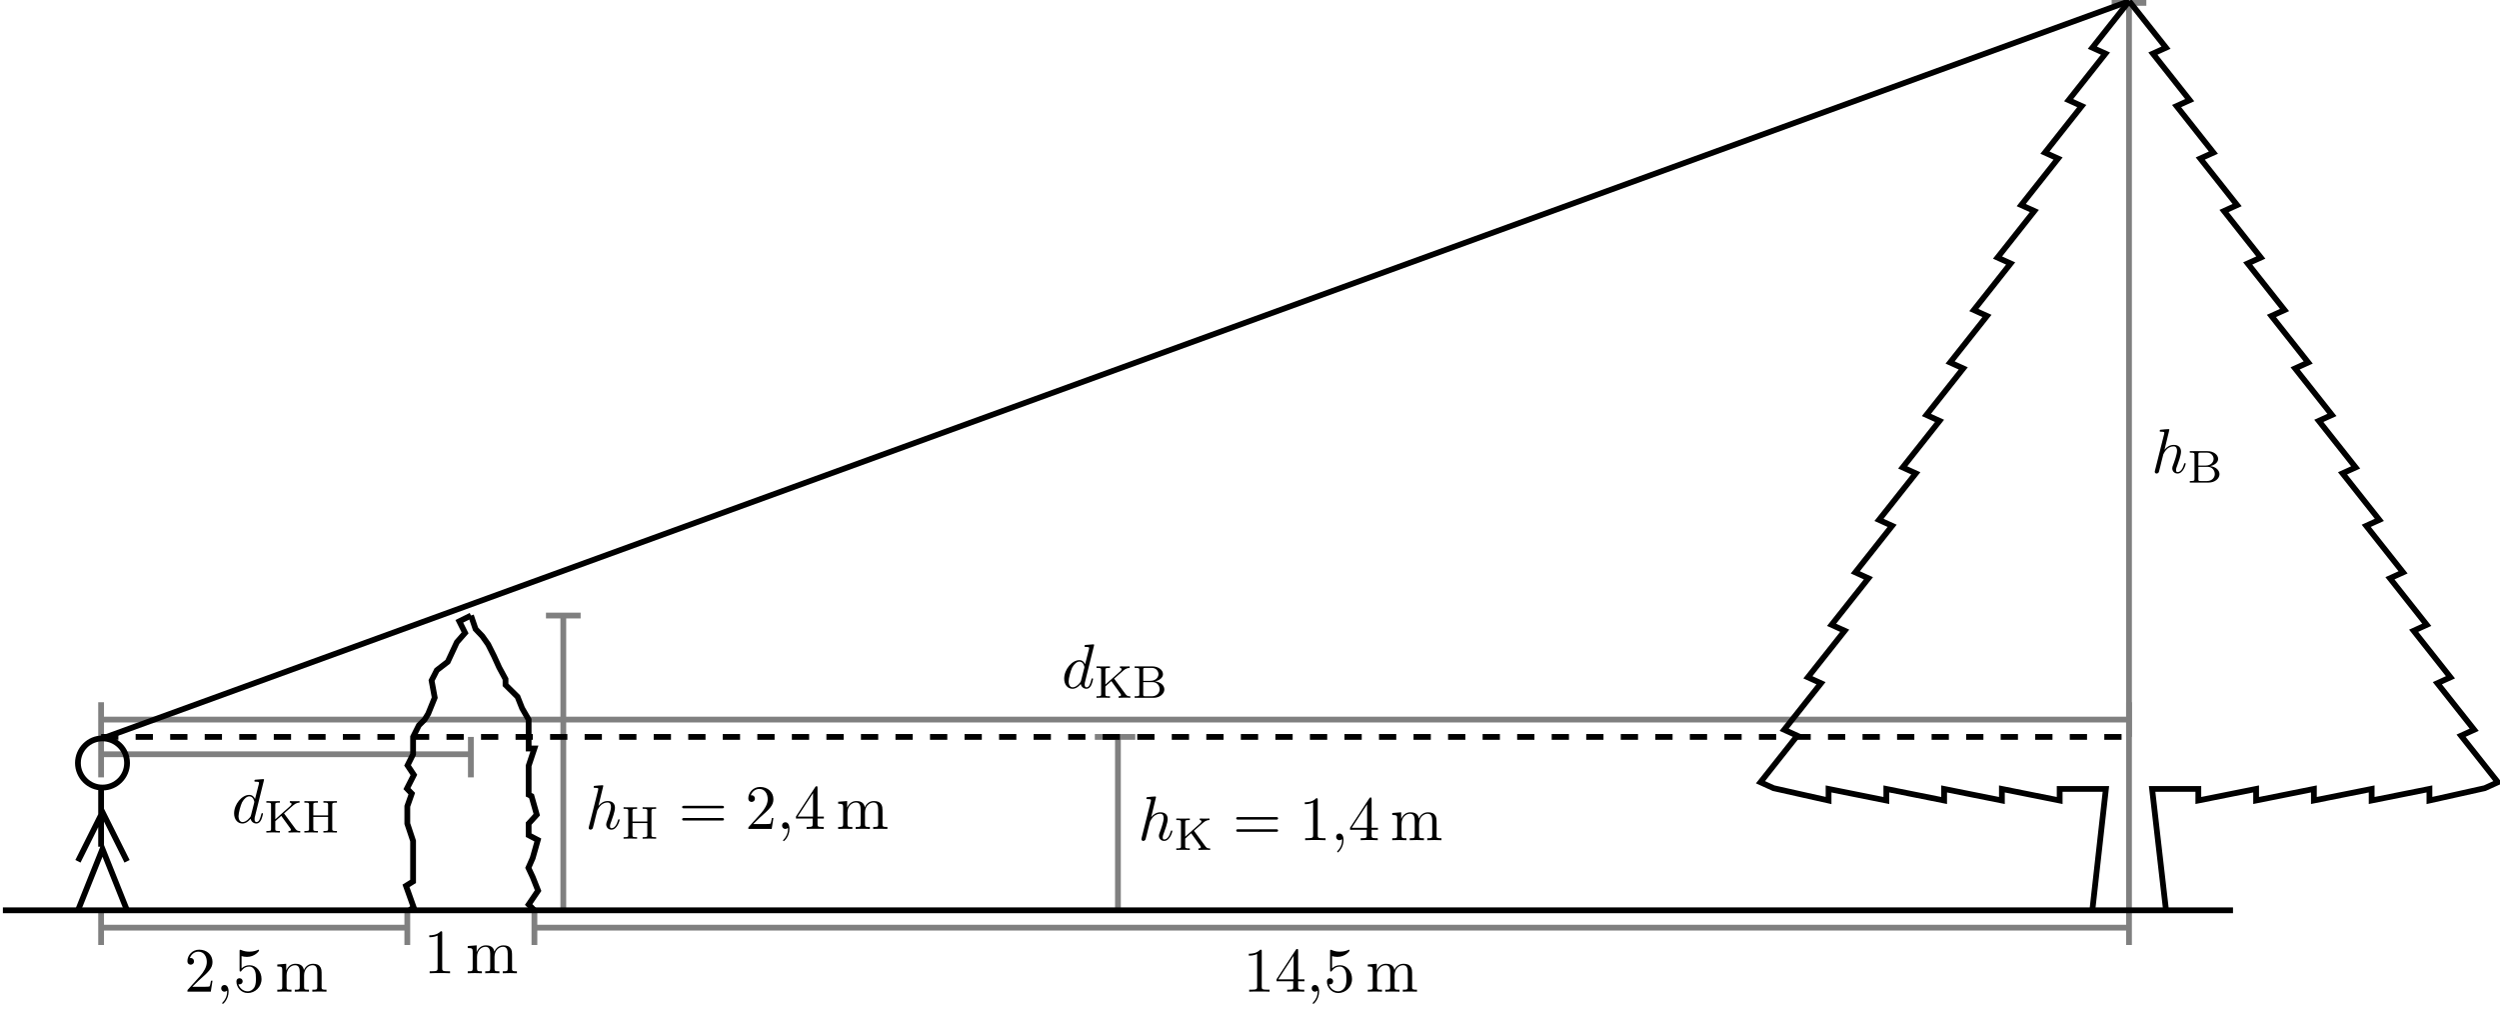
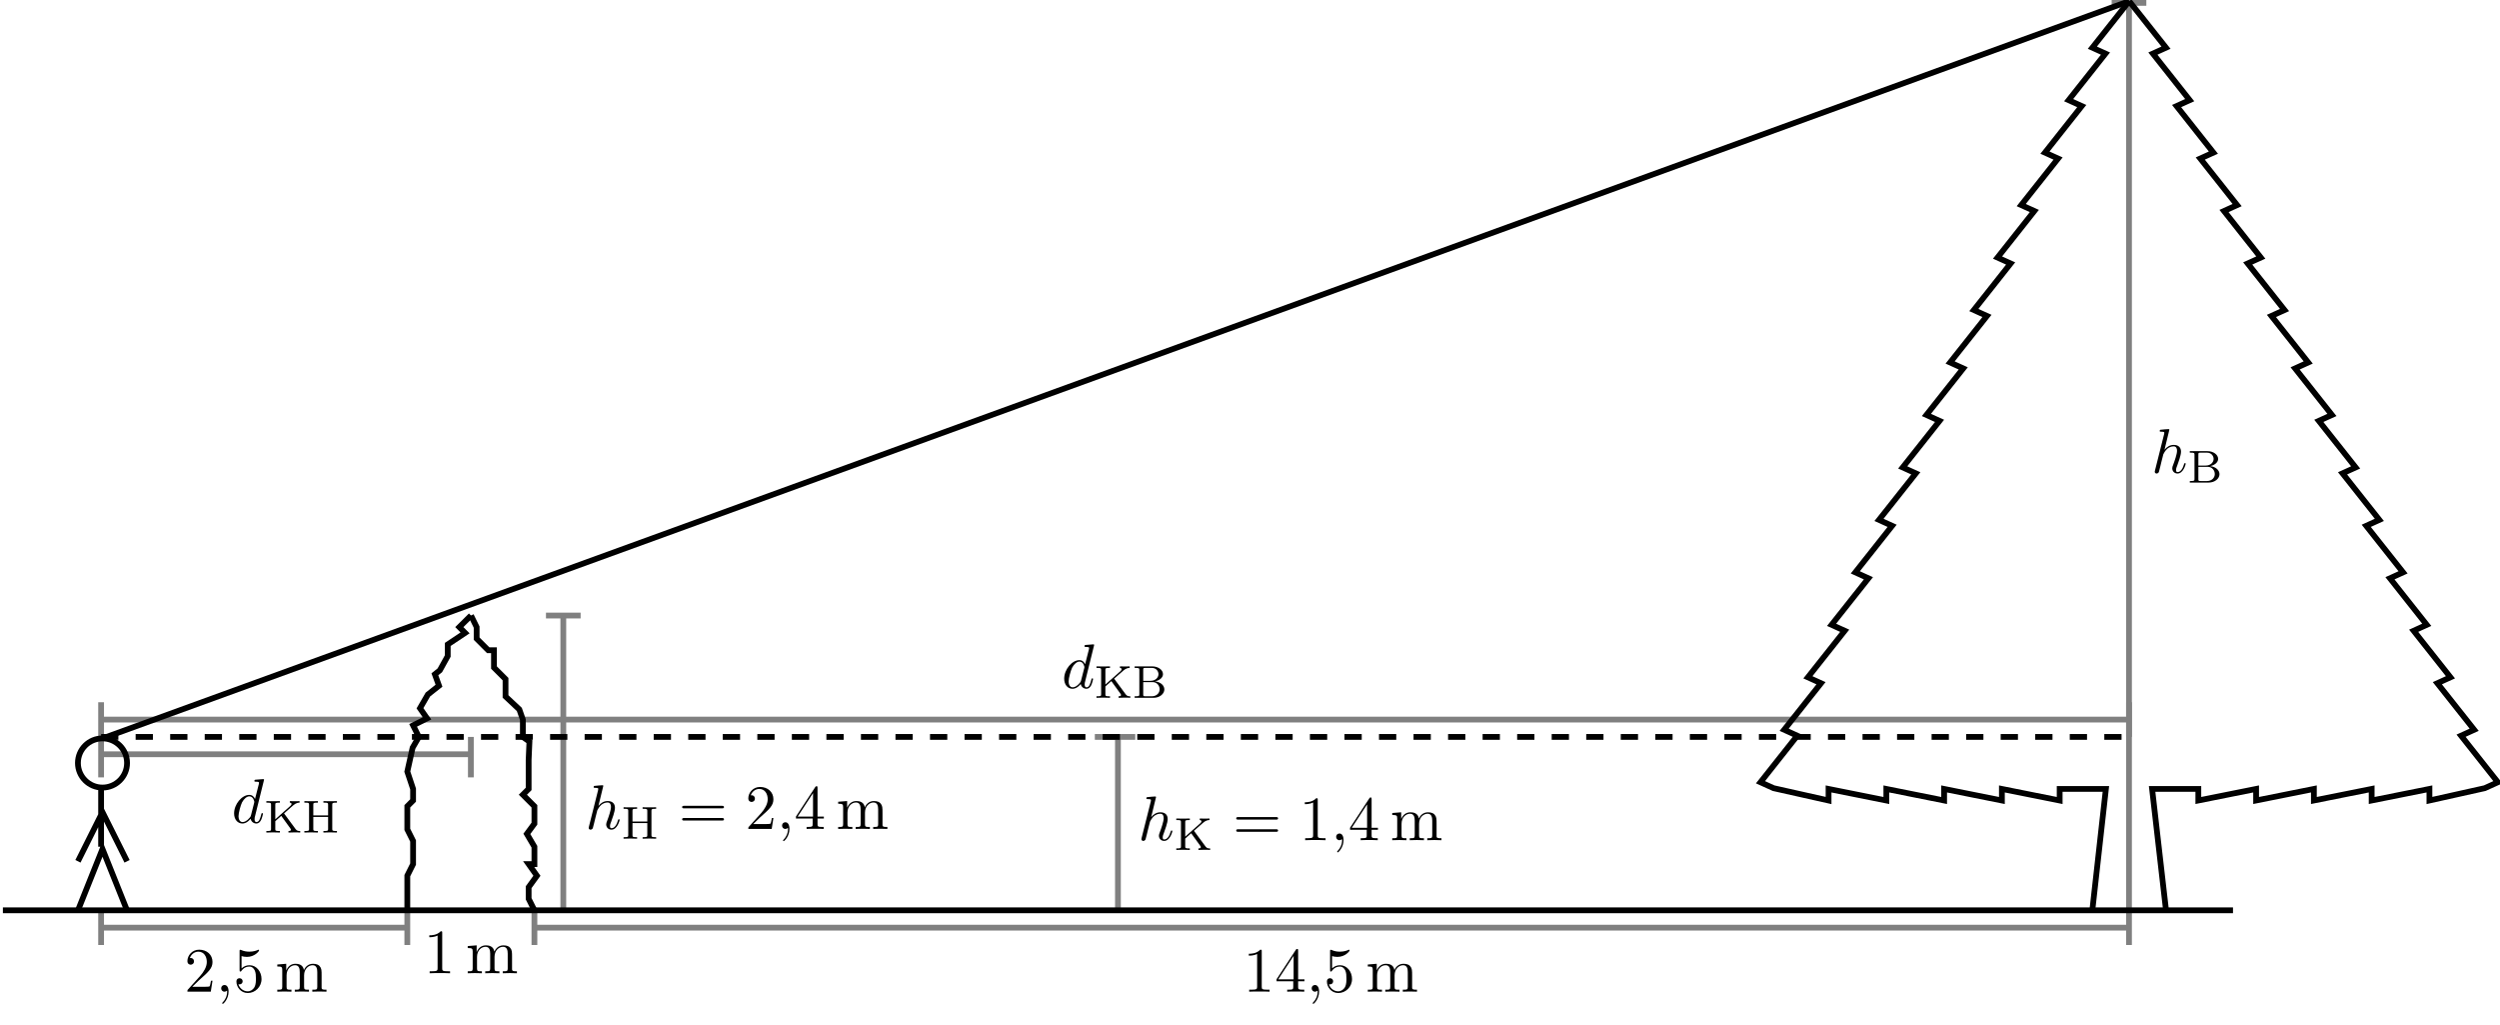
<svg xmlns="http://www.w3.org/2000/svg" xmlns:xlink="http://www.w3.org/1999/xlink" width="432.542pt" height="177.334pt" viewBox="0 0 432.542 177.334" version="1.1">
  <defs>
    <g>
      <symbol overflow="visible" id="glyph0-0">
        <path style="stroke:none;" d="" />
      </symbol>
      <symbol overflow="visible" id="glyph0-1">
        <path style="stroke:none;" d="M 1.391 -0.844 L 2.547 -1.969 C 4.25 -3.469 4.891 -4.062 4.891 -5.141 C 4.891 -6.391 3.922 -7.266 2.578 -7.266 C 1.359 -7.266 0.547 -6.266 0.547 -5.297 C 0.547 -4.672 1.094 -4.672 1.125 -4.672 C 1.312 -4.672 1.688 -4.812 1.688 -5.25 C 1.688 -5.547 1.5 -5.828 1.109 -5.828 C 1.031 -5.828 1 -5.828 0.969 -5.812 C 1.219 -6.516 1.812 -6.922 2.438 -6.922 C 3.438 -6.922 3.906 -6.047 3.906 -5.141 C 3.906 -4.281 3.359 -3.406 2.766 -2.734 L 0.672 -0.406 C 0.547 -0.281 0.547 -0.266 0.547 0 L 4.594 0 L 4.891 -1.891 L 4.625 -1.891 C 4.562 -1.578 4.5 -1.094 4.391 -0.922 C 4.312 -0.844 3.594 -0.844 3.344 -0.844 Z " />
      </symbol>
      <symbol overflow="visible" id="glyph0-2">
        <path style="stroke:none;" d="M 4.891 -2.188 C 4.891 -3.484 4 -4.578 2.828 -4.578 C 2.297 -4.578 1.828 -4.406 1.438 -4.031 L 1.438 -6.156 C 1.656 -6.078 2.016 -6.016 2.359 -6.016 C 3.703 -6.016 4.469 -7 4.469 -7.141 C 4.469 -7.203 4.438 -7.266 4.359 -7.266 C 4.359 -7.266 4.328 -7.266 4.281 -7.234 C 4.062 -7.125 3.516 -6.922 2.797 -6.922 C 2.359 -6.922 1.859 -6.984 1.344 -7.219 C 1.25 -7.25 1.234 -7.25 1.203 -7.25 C 1.094 -7.25 1.094 -7.172 1.094 -6.984 L 1.094 -3.766 C 1.094 -3.562 1.094 -3.484 1.25 -3.484 C 1.328 -3.484 1.359 -3.516 1.391 -3.578 C 1.516 -3.75 1.922 -4.344 2.797 -4.344 C 3.375 -4.344 3.641 -3.844 3.734 -3.641 C 3.906 -3.234 3.922 -2.812 3.922 -2.266 C 3.922 -1.891 3.922 -1.234 3.672 -0.781 C 3.406 -0.344 3 -0.062 2.5 -0.062 C 1.703 -0.062 1.078 -0.641 0.891 -1.281 C 0.922 -1.281 0.953 -1.266 1.078 -1.266 C 1.438 -1.266 1.625 -1.531 1.625 -1.797 C 1.625 -2.062 1.438 -2.328 1.078 -2.328 C 0.922 -2.328 0.547 -2.25 0.547 -1.75 C 0.547 -0.812 1.297 0.234 2.516 0.234 C 3.781 0.234 4.891 -0.812 4.891 -2.188 Z " />
      </symbol>
      <symbol overflow="visible" id="glyph0-3">
        <path style="stroke:none;" d="M 1.203 -3.75 L 1.203 -0.828 C 1.203 -0.344 1.078 -0.344 0.344 -0.344 L 0.344 0 C 0.734 -0.016 1.281 -0.031 1.578 -0.031 C 1.859 -0.031 2.438 -0.016 2.797 0 L 2.797 -0.344 C 2.078 -0.344 1.953 -0.344 1.953 -0.828 L 1.953 -2.828 C 1.953 -3.969 2.719 -4.578 3.422 -4.578 C 4.109 -4.578 4.234 -3.984 4.234 -3.375 L 4.234 -0.828 C 4.234 -0.344 4.109 -0.344 3.375 -0.344 L 3.375 0 C 3.766 -0.016 4.312 -0.031 4.609 -0.031 C 4.891 -0.031 5.469 -0.016 5.828 0 L 5.828 -0.344 C 5.109 -0.344 4.984 -0.344 4.984 -0.828 L 4.984 -2.828 C 4.984 -3.969 5.766 -4.578 6.453 -4.578 C 7.141 -4.578 7.266 -3.984 7.266 -3.375 L 7.266 -0.828 C 7.266 -0.344 7.141 -0.344 6.406 -0.344 L 6.406 0 C 6.797 -0.016 7.344 -0.031 7.641 -0.031 C 7.922 -0.031 8.5 -0.016 8.859 0 L 8.859 -0.344 C 8.297 -0.344 8.031 -0.344 8.016 -0.672 L 8.016 -2.75 C 8.016 -3.688 8.016 -4.031 7.672 -4.422 C 7.531 -4.609 7.172 -4.828 6.531 -4.828 C 5.609 -4.828 5.141 -4.172 4.953 -3.75 C 4.797 -4.703 3.984 -4.828 3.5 -4.828 C 2.703 -4.828 2.188 -4.359 1.891 -3.672 L 1.891 -4.828 L 0.344 -4.703 L 0.344 -4.359 C 1.109 -4.359 1.203 -4.281 1.203 -3.75 Z " />
      </symbol>
      <symbol overflow="visible" id="glyph0-4">
        <path style="stroke:none;" d="M 3.203 -6.984 C 3.203 -7.234 3.203 -7.266 2.953 -7.266 C 2.281 -6.562 1.312 -6.562 0.969 -6.562 L 0.969 -6.234 C 1.188 -6.234 1.828 -6.234 2.406 -6.516 L 2.406 -0.859 C 2.406 -0.469 2.359 -0.344 1.391 -0.344 L 1.031 -0.344 L 1.031 0 C 1.422 -0.031 2.359 -0.031 2.797 -0.031 C 3.234 -0.031 4.188 -0.031 4.562 0 L 4.562 -0.344 L 4.219 -0.344 C 3.234 -0.344 3.203 -0.453 3.203 -0.859 Z " />
      </symbol>
      <symbol overflow="visible" id="glyph0-5">
        <path style="stroke:none;" d="M 3.203 -1.797 L 3.203 -0.844 C 3.203 -0.453 3.188 -0.344 2.375 -0.344 L 2.156 -0.344 L 2.156 0 C 2.594 -0.031 3.156 -0.031 3.625 -0.031 C 4.078 -0.031 4.656 -0.031 5.109 0 L 5.109 -0.344 L 4.875 -0.344 C 4.062 -0.344 4.047 -0.453 4.047 -0.844 L 4.047 -1.797 L 5.141 -1.797 L 5.141 -2.141 L 4.047 -2.141 L 4.047 -7.094 C 4.047 -7.312 4.047 -7.391 3.875 -7.391 C 3.781 -7.391 3.734 -7.391 3.656 -7.25 L 0.312 -2.141 L 0.312 -1.797 Z M 3.266 -2.141 L 0.609 -2.141 L 3.266 -6.203 Z " />
      </symbol>
      <symbol overflow="visible" id="glyph0-6">
        <path style="stroke:none;" d="M 7.5 -3.562 C 7.656 -3.562 7.859 -3.562 7.859 -3.781 C 7.859 -4 7.656 -4 7.5 -4 L 0.969 -4 C 0.812 -4 0.609 -4 0.609 -3.781 C 0.609 -3.562 0.812 -3.562 0.984 -3.562 Z M 7.5 -1.453 C 7.656 -1.453 7.859 -1.453 7.859 -1.672 C 7.859 -1.891 7.656 -1.891 7.5 -1.891 L 0.984 -1.891 C 0.812 -1.891 0.609 -1.891 0.609 -1.672 C 0.609 -1.453 0.812 -1.453 0.969 -1.453 Z " />
      </symbol>
      <symbol overflow="visible" id="glyph1-0">
        <path style="stroke:none;" d="" />
      </symbol>
      <symbol overflow="visible" id="glyph1-1">
        <path style="stroke:none;" d="M 2.219 -0.016 C 2.219 -0.734 1.938 -1.156 1.516 -1.156 C 1.156 -1.156 0.938 -0.891 0.938 -0.578 C 0.938 -0.281 1.156 0 1.516 0 C 1.641 0 1.781 -0.047 1.891 -0.141 C 1.938 -0.156 1.938 -0.172 1.953 -0.172 C 1.969 -0.172 1.969 -0.156 1.969 -0.016 C 1.969 0.797 1.594 1.453 1.234 1.812 C 1.109 1.938 1.109 1.953 1.109 1.984 C 1.109 2.062 1.172 2.109 1.219 2.109 C 1.344 2.109 2.219 1.266 2.219 -0.016 Z " />
      </symbol>
      <symbol overflow="visible" id="glyph1-2">
        <path style="stroke:none;" d="M 3.125 -7.453 C 3.125 -7.453 3.125 -7.562 2.984 -7.562 C 2.734 -7.562 1.938 -7.484 1.656 -7.453 C 1.578 -7.453 1.453 -7.438 1.453 -7.234 C 1.453 -7.109 1.547 -7.109 1.719 -7.109 C 2.234 -7.109 2.25 -7.031 2.25 -6.922 L 2.219 -6.703 L 0.641 -0.422 C 0.594 -0.266 0.594 -0.25 0.594 -0.188 C 0.594 0.062 0.812 0.125 0.922 0.125 C 1.094 0.125 1.266 -0.016 1.312 -0.156 L 1.531 -1 L 1.766 -1.969 C 1.828 -2.219 1.891 -2.453 1.953 -2.703 C 1.969 -2.766 2.062 -3.125 2.078 -3.203 C 2.109 -3.297 2.438 -3.906 2.812 -4.203 C 3.047 -4.375 3.391 -4.578 3.859 -4.578 C 4.328 -4.578 4.453 -4.203 4.453 -3.812 C 4.453 -3.234 4.031 -2.047 3.781 -1.375 C 3.688 -1.125 3.625 -1 3.625 -0.781 C 3.625 -0.266 4.016 0.125 4.531 0.125 C 5.547 0.125 5.953 -1.469 5.953 -1.562 C 5.953 -1.672 5.859 -1.672 5.828 -1.672 C 5.719 -1.672 5.719 -1.641 5.656 -1.469 C 5.5 -0.891 5.141 -0.125 4.547 -0.125 C 4.359 -0.125 4.281 -0.234 4.281 -0.484 C 4.281 -0.75 4.391 -1.016 4.484 -1.25 C 4.656 -1.719 5.141 -3.016 5.141 -3.656 C 5.141 -4.359 4.719 -4.828 3.891 -4.828 C 3.203 -4.828 2.688 -4.484 2.281 -3.984 Z " />
      </symbol>
      <symbol overflow="visible" id="glyph1-3">
        <path style="stroke:none;" d="M 5.625 -7.453 C 5.625 -7.453 5.625 -7.562 5.484 -7.562 C 5.328 -7.562 4.281 -7.469 4.094 -7.453 C 4.016 -7.438 3.953 -7.391 3.953 -7.234 C 3.953 -7.109 4.047 -7.109 4.203 -7.109 C 4.734 -7.109 4.75 -7.031 4.75 -6.922 L 4.719 -6.703 L 4.062 -4.125 C 3.875 -4.531 3.562 -4.828 3.062 -4.828 C 1.781 -4.828 0.438 -3.219 0.438 -1.625 C 0.438 -0.594 1.031 0.125 1.891 0.125 C 2.109 0.125 2.656 0.078 3.297 -0.703 C 3.391 -0.234 3.781 0.125 4.297 0.125 C 4.672 0.125 4.922 -0.125 5.109 -0.484 C 5.297 -0.875 5.438 -1.531 5.438 -1.562 C 5.438 -1.672 5.328 -1.672 5.297 -1.672 C 5.188 -1.672 5.188 -1.625 5.141 -1.469 C 4.969 -0.766 4.766 -0.125 4.312 -0.125 C 4.031 -0.125 3.984 -0.406 3.984 -0.625 C 3.984 -0.891 4.016 -0.953 4.062 -1.141 Z M 3.359 -1.297 C 3.297 -1.094 3.297 -1.078 3.141 -0.891 C 2.656 -0.297 2.219 -0.125 1.906 -0.125 C 1.359 -0.125 1.203 -0.719 1.203 -1.141 C 1.203 -1.688 1.562 -3.031 1.812 -3.531 C 2.156 -4.172 2.641 -4.578 3.078 -4.578 C 3.781 -4.578 3.938 -3.688 3.938 -3.625 C 3.938 -3.562 3.922 -3.484 3.906 -3.438 Z " />
      </symbol>
      <symbol overflow="visible" id="glyph2-0">
        <path style="stroke:none;" d="" />
      </symbol>
      <symbol overflow="visible" id="glyph2-1">
        <path style="stroke:none;" d="M 3.406 -3.312 L 4.969 -4.688 C 5.484 -5.156 5.906 -5.172 6.094 -5.172 L 6.094 -5.438 C 5.781 -5.422 5.766 -5.422 5.359 -5.422 C 4.953 -5.422 4.922 -5.422 4.406 -5.438 L 4.406 -5.172 C 4.562 -5.172 4.703 -5.094 4.703 -4.938 C 4.703 -4.875 4.672 -4.766 4.531 -4.641 L 1.891 -2.297 L 1.891 -4.797 C 1.891 -5.094 1.906 -5.172 2.516 -5.172 L 2.688 -5.172 L 2.688 -5.438 C 2.016 -5.422 2 -5.422 1.516 -5.422 C 1.047 -5.422 1.031 -5.422 0.344 -5.438 L 0.344 -5.172 L 0.531 -5.172 C 1.141 -5.172 1.156 -5.094 1.156 -4.797 L 1.156 -0.641 C 1.156 -0.344 1.141 -0.266 0.531 -0.266 L 0.344 -0.266 L 0.344 0 C 1.031 -0.031 1.047 -0.031 1.516 -0.031 C 2 -0.031 2.016 -0.031 2.688 0 L 2.688 -0.266 L 2.516 -0.266 C 1.906 -0.266 1.891 -0.344 1.891 -0.641 L 1.891 -1.969 L 2.922 -2.891 L 4.469 -0.75 C 4.547 -0.656 4.594 -0.578 4.594 -0.484 C 4.594 -0.266 4.312 -0.266 4.172 -0.266 L 4.172 0 C 4.859 -0.031 4.875 -0.031 5.266 -0.031 C 5.484 -0.031 5.922 -0.031 6.203 0 L 6.203 -0.266 C 5.922 -0.266 5.656 -0.266 5.422 -0.578 Z " />
      </symbol>
      <symbol overflow="visible" id="glyph2-2">
        <path style="stroke:none;" d="M 0.375 -5.438 L 0.375 -5.172 L 0.562 -5.172 C 1.172 -5.172 1.188 -5.094 1.188 -4.797 L 1.188 -0.641 C 1.188 -0.344 1.172 -0.266 0.562 -0.266 L 0.375 -0.266 L 0.375 0 L 3.641 0 C 4.734 0 5.516 -0.703 5.516 -1.453 C 5.516 -2.109 4.906 -2.734 3.906 -2.844 C 4.766 -3.031 5.281 -3.547 5.281 -4.094 C 5.281 -4.812 4.484 -5.438 3.406 -5.438 Z M 1.859 -2.938 L 1.859 -4.859 C 1.859 -5.125 1.875 -5.172 2.25 -5.172 L 3.359 -5.172 C 4.141 -5.172 4.5 -4.562 4.5 -4.094 C 4.5 -3.547 4.031 -2.938 3.109 -2.938 Z M 2.25 -0.266 C 1.875 -0.266 1.859 -0.312 1.859 -0.594 L 1.859 -2.719 L 3.484 -2.719 C 4.25 -2.719 4.703 -2.094 4.703 -1.469 C 4.703 -0.828 4.172 -0.266 3.359 -0.266 Z " />
      </symbol>
      <symbol overflow="visible" id="glyph2-3">
        <path style="stroke:none;" d="M 5.172 -4.797 C 5.172 -5.094 5.203 -5.172 5.812 -5.172 L 5.984 -5.172 L 5.984 -5.438 C 5.312 -5.422 5.297 -5.422 4.812 -5.422 C 4.328 -5.422 4.312 -5.422 3.641 -5.438 L 3.641 -5.172 L 3.812 -5.172 C 4.438 -5.172 4.453 -5.094 4.453 -4.797 L 4.453 -2.969 L 1.891 -2.969 L 1.891 -4.797 C 1.891 -5.094 1.906 -5.172 2.516 -5.172 L 2.688 -5.172 L 2.688 -5.438 C 2.016 -5.422 2 -5.422 1.516 -5.422 C 1.047 -5.422 1.031 -5.422 0.344 -5.438 L 0.344 -5.172 L 0.531 -5.172 C 1.141 -5.172 1.156 -5.094 1.156 -4.797 L 1.156 -0.641 C 1.156 -0.344 1.141 -0.266 0.531 -0.266 L 0.344 -0.266 L 0.344 0 C 1.031 -0.031 1.047 -0.031 1.516 -0.031 C 2 -0.031 2.016 -0.031 2.688 0 L 2.688 -0.266 L 2.516 -0.266 C 1.906 -0.266 1.891 -0.344 1.891 -0.641 L 1.891 -2.703 L 4.453 -2.703 L 4.453 -0.641 C 4.453 -0.344 4.438 -0.266 3.812 -0.266 L 3.641 -0.266 L 3.641 0 C 4.312 -0.031 4.328 -0.031 4.812 -0.031 C 5.297 -0.031 5.312 -0.031 5.984 0 L 5.984 -0.266 L 5.812 -0.266 C 5.203 -0.266 5.172 -0.344 5.172 -0.641 Z " />
      </symbol>
    </g>
  </defs>
  <g id="surface1">
    <path style="fill:none;stroke-width:1;stroke-linecap:butt;stroke-linejoin:miter;stroke:rgb(50%,50%,50%);stroke-opacity:1;stroke-miterlimit:10;" d="M -0.24 0.022 L -0.24 -5.978 M -0.24 -2.978 L 52.76 -2.978 M 52.76 -5.978 L 52.76 0.022 " transform="matrix(1,0,0,-1,17.74,157.522)" />
    <g style="fill:rgb(0%,0%,0%);fill-opacity:1;">
      <use xlink:href="#glyph0-1" x="31.89" y="171.577" />
    </g>
    <g style="fill:rgb(0%,0%,0%);fill-opacity:1;">
      <use xlink:href="#glyph1-1" x="37.345" y="171.577" />
    </g>
    <g style="fill:rgb(0%,0%,0%);fill-opacity:1;">
      <use xlink:href="#glyph0-2" x="40.375" y="171.577" />
    </g>
    <g style="fill:rgb(0%,0%,0%);fill-opacity:1;">
      <use xlink:href="#glyph0-3" x="47.651" y="171.577" />
    </g>
    <path style="fill:none;stroke-width:1;stroke-linecap:butt;stroke-linejoin:miter;stroke:rgb(50%,50%,50%);stroke-opacity:1;stroke-miterlimit:10;" d="M 74.76 0.022 L 74.76 -5.978 M 74.76 -2.978 L 350.76 -2.978 M 350.76 -5.978 L 350.76 0.022 " transform="matrix(1,0,0,-1,17.74,157.522)" />
    <g style="fill:rgb(0%,0%,0%);fill-opacity:1;">
      <use xlink:href="#glyph0-4" x="215.186" y="171.577" />
      <use xlink:href="#glyph0-5" x="220.641" y="171.577" />
    </g>
    <g style="fill:rgb(0%,0%,0%);fill-opacity:1;">
      <use xlink:href="#glyph1-1" x="226.096" y="171.577" />
    </g>
    <g style="fill:rgb(0%,0%,0%);fill-opacity:1;">
      <use xlink:href="#glyph0-2" x="229.126" y="171.577" />
    </g>
    <g style="fill:rgb(0%,0%,0%);fill-opacity:1;">
      <use xlink:href="#glyph0-3" x="236.402" y="171.577" />
    </g>
    <g style="fill:rgb(0%,0%,0%);fill-opacity:1;">
      <use xlink:href="#glyph0-4" x="73.337" y="168.388" />
    </g>
    <g style="fill:rgb(0%,0%,0%);fill-opacity:1;">
      <use xlink:href="#glyph0-3" x="80.613" y="168.388" />
    </g>
    <path style="fill:none;stroke-width:1;stroke-linecap:butt;stroke-linejoin:miter;stroke:rgb(50%,50%,50%);stroke-opacity:1;stroke-miterlimit:10;" d="M 175.76 0.022 L 175.76 30.022 M 171.76 30.022 L 178.76 30.022 " transform="matrix(1,0,0,-1,17.74,157.522)" />
    <g style="fill:rgb(0%,0%,0%);fill-opacity:1;">
      <use xlink:href="#glyph1-2" x="196.968" y="145.368" />
    </g>
    <g style="fill:rgb(0%,0%,0%);fill-opacity:1;">
      <use xlink:href="#glyph2-1" x="203.254" y="147.056" />
    </g>
    <g style="fill:rgb(0%,0%,0%);fill-opacity:1;">
      <use xlink:href="#glyph0-6" x="213.36" y="145.368" />
    </g>
    <g style="fill:rgb(0%,0%,0%);fill-opacity:1;">
      <use xlink:href="#glyph0-4" x="224.878" y="145.368" />
    </g>
    <g style="fill:rgb(0%,0%,0%);fill-opacity:1;">
      <use xlink:href="#glyph1-1" x="230.33" y="145.368" />
    </g>
    <g style="fill:rgb(0%,0%,0%);fill-opacity:1;">
      <use xlink:href="#glyph0-5" x="233.36" y="145.368" />
    </g>
    <g style="fill:rgb(0%,0%,0%);fill-opacity:1;">
      <use xlink:href="#glyph0-3" x="240.636" y="145.368" />
    </g>
    <path style="fill:none;stroke-width:1;stroke-linecap:butt;stroke-linejoin:miter;stroke:rgb(50%,50%,50%);stroke-opacity:1;stroke-miterlimit:10;" d="M 350.76 0.022 L 350.76 157.022 M 347.76 157.022 L 353.76 157.022 " transform="matrix(1,0,0,-1,17.74,157.522)" />
    <g style="fill:rgb(0%,0%,0%);fill-opacity:1;">
      <use xlink:href="#glyph1-2" x="372.362" y="81.805" />
    </g>
    <g style="fill:rgb(0%,0%,0%);fill-opacity:1;">
      <use xlink:href="#glyph2-2" x="378.647" y="83.493" />
    </g>
    <path style="fill:none;stroke-width:1;stroke-linecap:butt;stroke-linejoin:miter;stroke:rgb(50%,50%,50%);stroke-opacity:1;stroke-miterlimit:10;" d="M 79.76 0.022 L 79.76 51.022 M 76.76 51.022 L 82.76 51.022 " transform="matrix(1,0,0,-1,17.74,157.522)" />
    <g style="fill:rgb(0%,0%,0%);fill-opacity:1;">
      <use xlink:href="#glyph1-2" x="101.299" y="143.422" />
    </g>
    <g style="fill:rgb(0%,0%,0%);fill-opacity:1;">
      <use xlink:href="#glyph2-3" x="107.585" y="145.11" />
    </g>
    <g style="fill:rgb(0%,0%,0%);fill-opacity:1;">
      <use xlink:href="#glyph0-6" x="117.456" y="143.422" />
    </g>
    <g style="fill:rgb(0%,0%,0%);fill-opacity:1;">
      <use xlink:href="#glyph0-1" x="128.974" y="143.422" />
    </g>
    <g style="fill:rgb(0%,0%,0%);fill-opacity:1;">
      <use xlink:href="#glyph1-1" x="134.426" y="143.422" />
    </g>
    <g style="fill:rgb(0%,0%,0%);fill-opacity:1;">
      <use xlink:href="#glyph0-5" x="137.456" y="143.422" />
    </g>
    <g style="fill:rgb(0%,0%,0%);fill-opacity:1;">
      <use xlink:href="#glyph0-3" x="144.732" y="143.422" />
    </g>
    <path style="fill:none;stroke-width:1;stroke-linecap:butt;stroke-linejoin:miter;stroke:rgb(50%,50%,50%);stroke-opacity:1;stroke-miterlimit:10;" d="M -0.24 30.022 L -0.24 23.022 M -0.24 27.022 L 63.76 27.022 M 63.76 23.022 L 63.76 30.022 " transform="matrix(1,0,0,-1,17.74,157.522)" />
    <g style="fill:rgb(0%,0%,0%);fill-opacity:1;">
      <use xlink:href="#glyph1-3" x="40.081" y="142.359" />
    </g>
    <g style="fill:rgb(0%,0%,0%);fill-opacity:1;">
      <use xlink:href="#glyph2-1" x="45.759" y="144.047" />
      <use xlink:href="#glyph2-3" x="52.338" y="144.047" />
    </g>
    <path style="fill:none;stroke-width:1;stroke-linecap:butt;stroke-linejoin:miter;stroke:rgb(50%,50%,50%);stroke-opacity:1;stroke-miterlimit:10;" d="M -0.24 30.022 L -0.24 36.022 M -0.24 33.022 L 350.76 33.022 M 350.76 36.022 L 350.76 30.022 " transform="matrix(1,0,0,-1,17.74,157.522)" />
    <g style="fill:rgb(0%,0%,0%);fill-opacity:1;">
      <use xlink:href="#glyph1-3" x="183.759" y="119.046" />
    </g>
    <g style="fill:rgb(0%,0%,0%);fill-opacity:1;">
      <use xlink:href="#glyph2-1" x="189.437" y="120.734" />
      <use xlink:href="#glyph2-2" x="196.016" y="120.734" />
    </g>
    <path style="fill:none;stroke-width:1;stroke-linecap:butt;stroke-linejoin:miter;stroke:rgb(0%,0%,0%);stroke-opacity:1;stroke-miterlimit:10;" d="M -4.252 -0.001 L -0.002 10.631 L 4.252 -0.001 M -0.24 11.022 L -0.24 21.022 M -4.252 8.502 L -0.002 17.006 L 4.252 8.502 M 4.252 25.51 C 4.252 27.862 2.35 29.764 -0.002 29.764 C -2.349 29.764 -4.252 27.862 -4.252 25.51 C -4.252 23.163 -2.349 21.26 -0.002 21.26 C 2.35 21.26 4.252 23.163 4.252 25.51 Z " transform="matrix(1,0,0,-1,17.74,157.522)" />
-     <path style="fill:none;stroke-width:1;stroke-linecap:butt;stroke-linejoin:miter;stroke:rgb(0%,0%,0%);stroke-opacity:1;stroke-miterlimit:10;" d="M 63.78 51.026 L 61.76 50.022 L 62.76 48.022 L 61.338 46.405 L 59.76 43.022 L 57.873 41.565 L 56.959 39.78 L 57.506 36.815 L 56.377 34.034 L 55.76 33.022 L 54.76 32.022 L 53.76 30.022 L 53.76 27.022 L 52.799 25.1 L 53.897 23.444 L 52.694 21.081 L 53.533 20.217 L 52.76 18.022 L 52.76 15.022 L 53.76 12.022 L 53.76 5.022 L 52.53 4.256 L 53.846 0.577 L 53.151 0.01 " transform="matrix(1,0,0,-1,17.74,157.522)" />
-     <path style="fill:none;stroke-width:1;stroke-linecap:butt;stroke-linejoin:miter;stroke:rgb(0%,0%,0%);stroke-opacity:1;stroke-miterlimit:10;" d="M 63.78 51.026 L 64.573 48.686 L 65.748 47.456 L 66.76 46.022 L 67.76 44.022 L 68.674 42.022 L 69.76 40.022 L 69.76 39.022 L 71.842 36.963 L 72.635 34.971 L 73.76 33.022 L 73.76 28.022 L 74.76 28.022 L 73.76 25.022 L 73.76 20.022 L 74.256 19.772 L 75.166 16.569 L 73.76 15.022 L 73.76 13.022 L 75.35 12.19 L 74.459 9.061 L 73.717 7.37 L 74.475 5.752 L 75.397 3.428 L 73.76 1.022 L 74.76 0.022 " transform="matrix(1,0,0,-1,17.74,157.522)" />
+     <path style="fill:none;stroke-width:1;stroke-linecap:butt;stroke-linejoin:miter;stroke:rgb(0%,0%,0%);stroke-opacity:1;stroke-miterlimit:10;" d="M 63.78 51.026 L 61.76 49.022 L 62.76 48.022 L 59.76 46.022 L 59.76 44.022 L 58.389 41.545 L 57.53 40.858 L 58.244 38.881 L 56.322 37.358 L 54.951 34.983 L 56.174 33.229 L 53.76 32.022 L 54.76 30.022 L 53.678 28.155 L 52.76 24.022 L 53.76 21.022 L 53.76 19.022 L 52.76 18.022 L 52.76 14.022 L 53.76 12.022 L 53.76 8.022 L 52.76 6.022 L 52.76 0.022 " transform="matrix(1,0,0,-1,17.74,157.522)" />
+     <path style="fill:none;stroke-width:1;stroke-linecap:butt;stroke-linejoin:miter;stroke:rgb(0%,0%,0%);stroke-opacity:1;stroke-miterlimit:10;" d="M 63.78 51.026 L 64.76 49.022 L 64.76 47.022 L 66.76 45.022 L 67.76 45.022 L 67.76 42.022 L 69.76 40.022 L 69.76 37.022 L 72.147 34.776 L 72.76 33.022 L 72.76 30.022 L 73.897 29.202 L 73.76 26.022 L 73.76 21.022 L 72.76 20.022 L 74.76 18.022 L 74.76 15.022 L 73.451 13.245 L 74.76 11.022 L 74.76 8.022 L 73.76 8.022 L 75.194 6.002 L 73.76 4.022 L 73.76 2.022 L 74.76 0.022 " transform="matrix(1,0,0,-1,17.74,157.522)" />
    <path style="fill:none;stroke-width:1;stroke-linecap:butt;stroke-linejoin:miter;stroke:rgb(0%,0%,0%);stroke-opacity:1;stroke-miterlimit:10;" d="M 350.791 157.323 L 344.42 149.272 L 346.69 148.249 L 340.315 140.194 L 342.584 139.17 L 336.213 131.116 L 338.483 130.092 L 332.108 122.038 L 334.377 121.014 L 328.006 112.96 L 330.276 111.936 L 323.905 103.881 L 326.174 102.858 L 319.799 94.807 L 322.069 93.78 L 315.697 85.729 L 317.967 84.702 L 311.592 76.651 L 313.862 75.624 L 307.49 67.573 L 309.76 66.545 L 303.389 58.495 L 305.658 57.467 L 299.283 49.417 L 301.553 48.389 L 295.182 40.338 L 297.451 39.311 L 291.076 31.26 L 293.346 30.233 L 286.975 22.182 L 289.244 21.155 L 298.76 19.022 L 298.76 21.022 L 308.76 19.022 L 308.76 21.022 L 318.76 19.022 L 318.76 21.022 L 328.76 19.022 L 328.76 21.022 L 338.76 19.022 L 338.76 21.022 L 346.76 21.022 L 344.412 -0.001 " transform="matrix(1,0,0,-1,17.74,157.522)" />
    <path style="fill:none;stroke-width:1;stroke-linecap:butt;stroke-linejoin:miter;stroke:rgb(0%,0%,0%);stroke-opacity:1;stroke-miterlimit:10;" d="M 350.791 157.323 L 357.166 149.272 L 354.897 148.249 L 361.268 140.194 L 358.998 139.17 L 365.369 131.116 L 363.1 130.092 L 369.475 122.038 L 367.205 121.014 L 373.576 112.96 L 371.307 111.936 L 377.682 103.881 L 375.412 102.858 L 381.783 94.807 L 379.514 93.78 L 385.885 85.729 L 383.615 84.702 L 389.99 76.651 L 387.721 75.624 L 394.092 67.573 L 391.822 66.545 L 398.197 58.495 L 395.928 57.467 L 402.299 49.417 L 400.03 48.389 L 406.401 40.338 L 404.131 39.311 L 410.506 31.26 L 408.237 30.233 L 414.608 22.182 L 412.338 21.155 L 402.76 19.022 L 402.76 21.022 L 392.76 19.022 L 392.76 21.022 L 382.76 19.022 L 382.76 21.022 L 372.76 19.022 L 372.76 21.022 L 362.76 19.022 L 362.76 21.022 L 354.76 21.022 L 357.17 -0.001 " transform="matrix(1,0,0,-1,17.74,157.522)" />
    <path style="fill:none;stroke-width:1;stroke-linecap:butt;stroke-linejoin:miter;stroke:rgb(0%,0%,0%);stroke-opacity:1;stroke-miterlimit:10;" d="M -0.002 29.764 L 350.791 157.323 M -17.24 0.022 L 368.76 0.022 " transform="matrix(1,0,0,-1,17.74,157.522)" />
    <path style="fill:none;stroke-width:1;stroke-linecap:butt;stroke-linejoin:miter;stroke:rgb(0%,0%,0%);stroke-opacity:1;stroke-dasharray:2.989,2.989;stroke-miterlimit:10;" d="M -0.24 30.022 L 350.76 30.022 " transform="matrix(1,0,0,-1,17.74,157.522)" />
  </g>
</svg>
